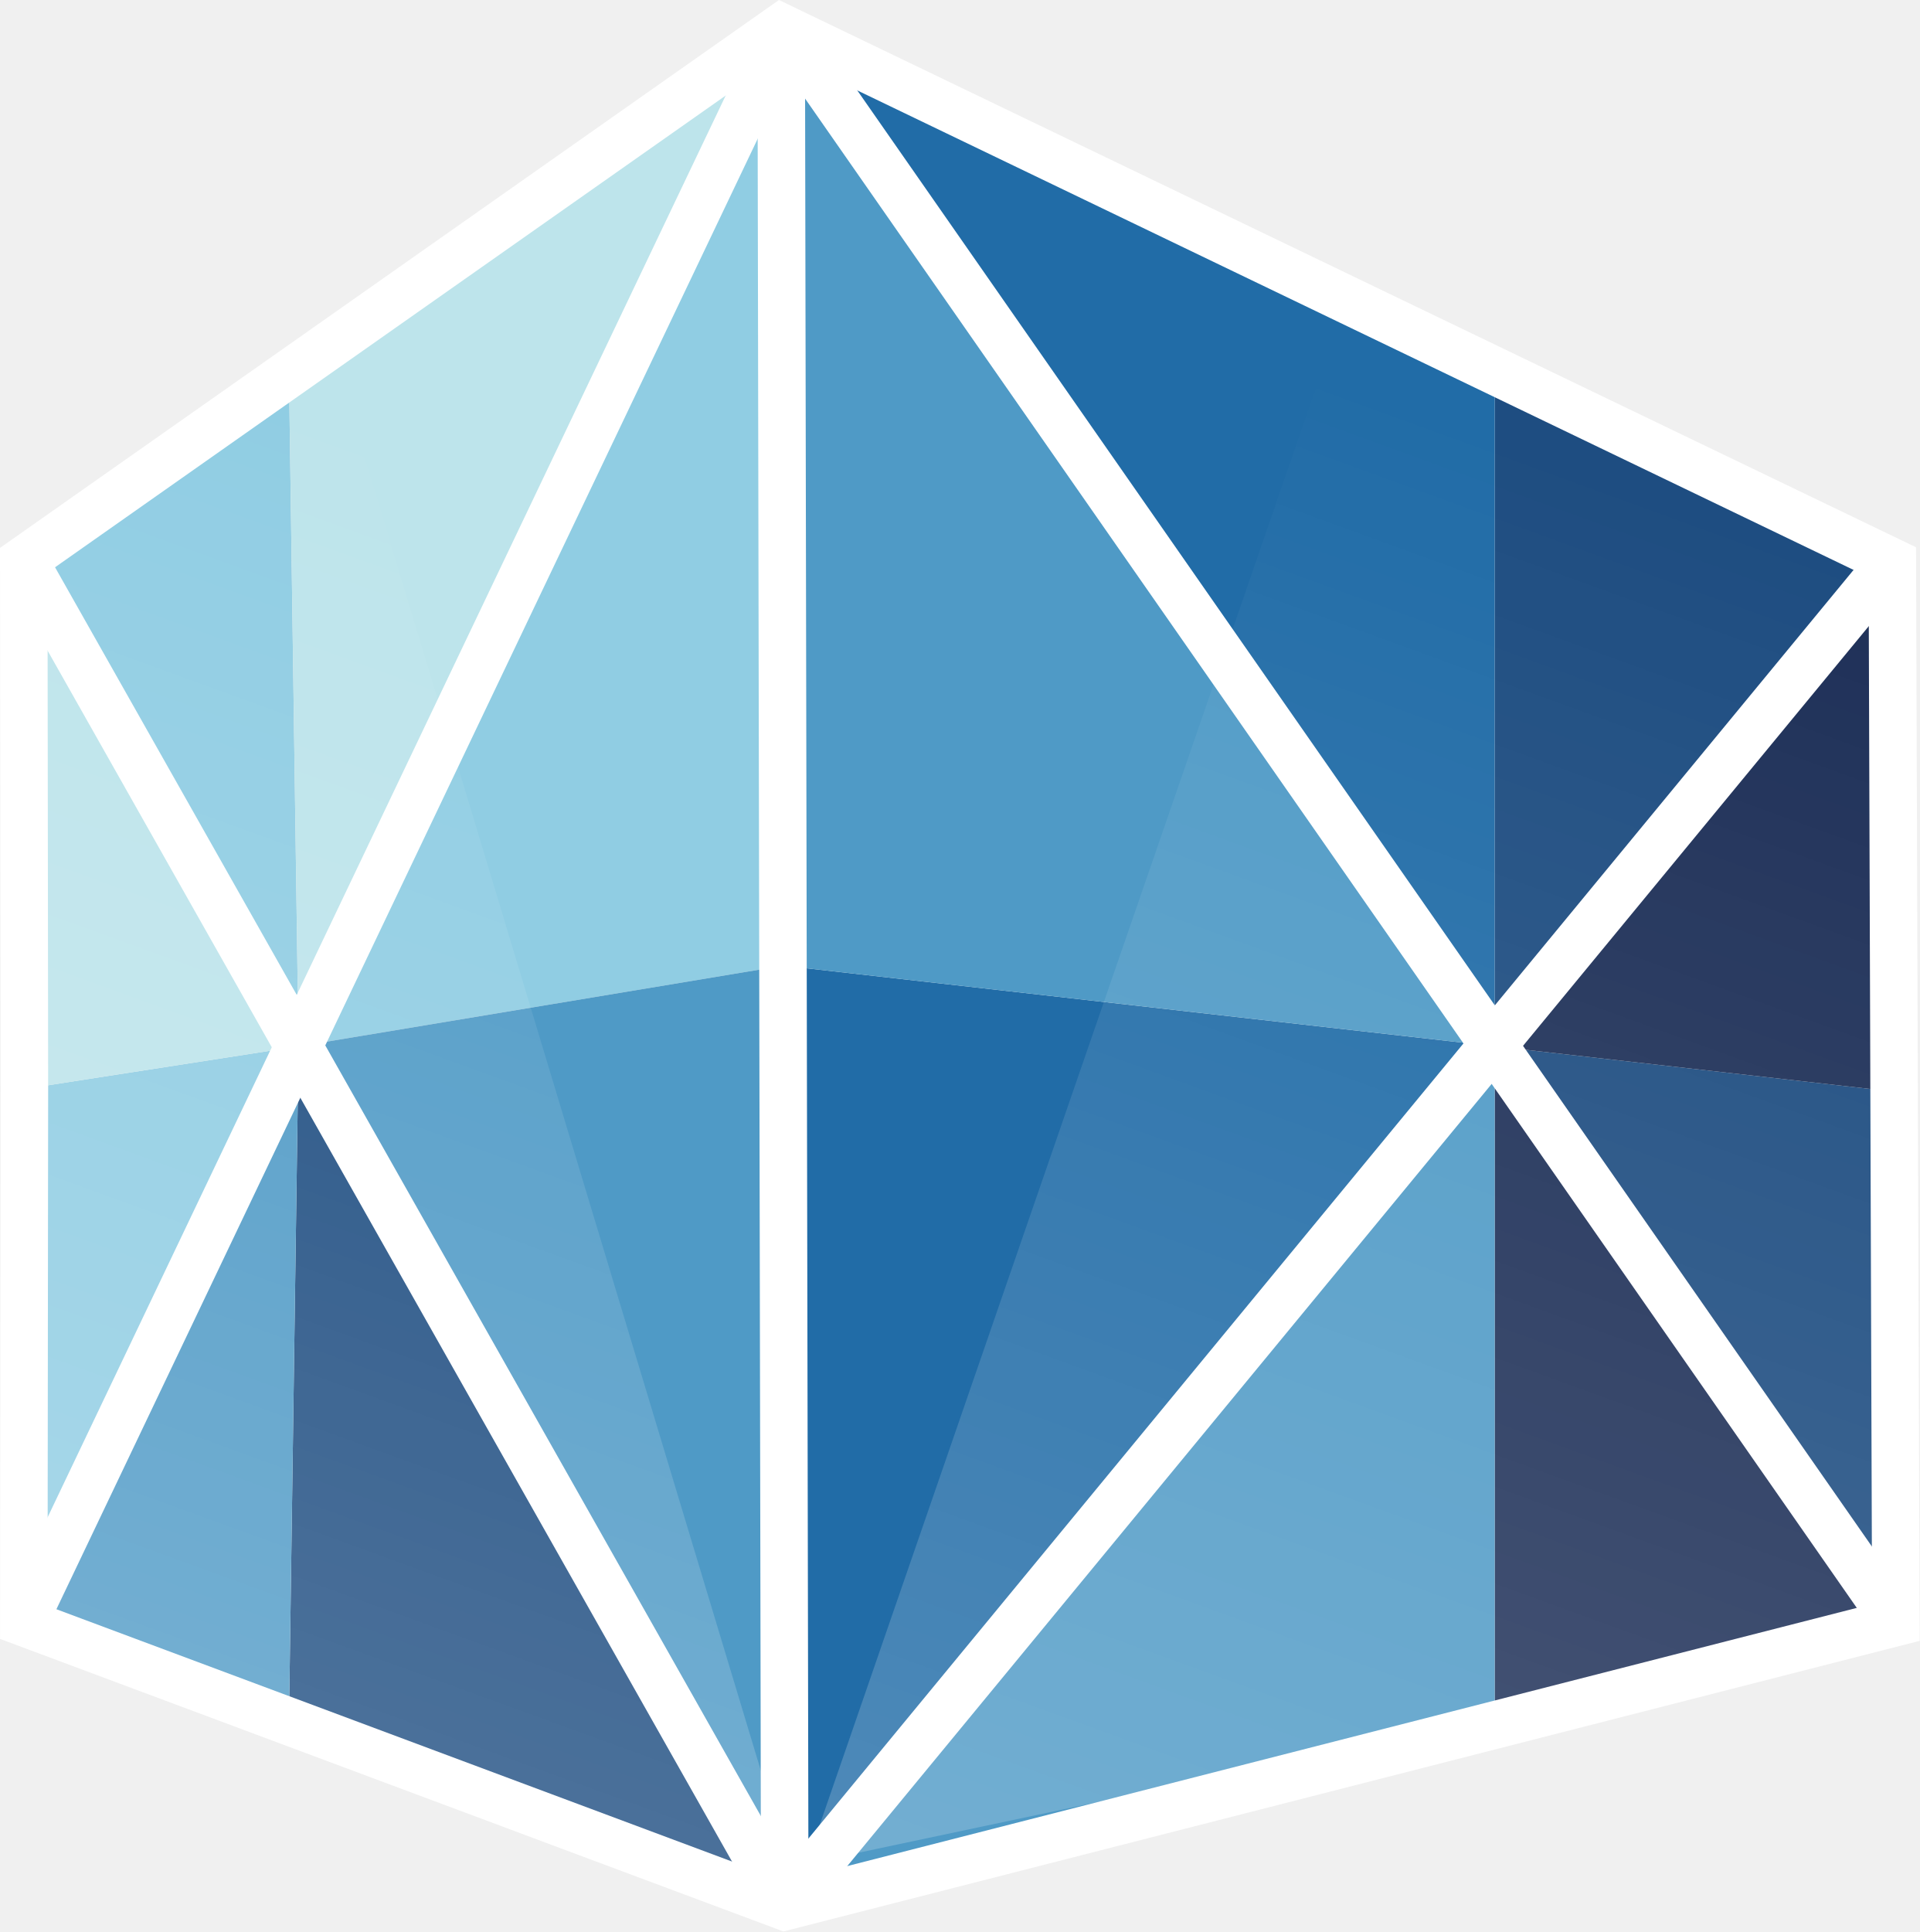
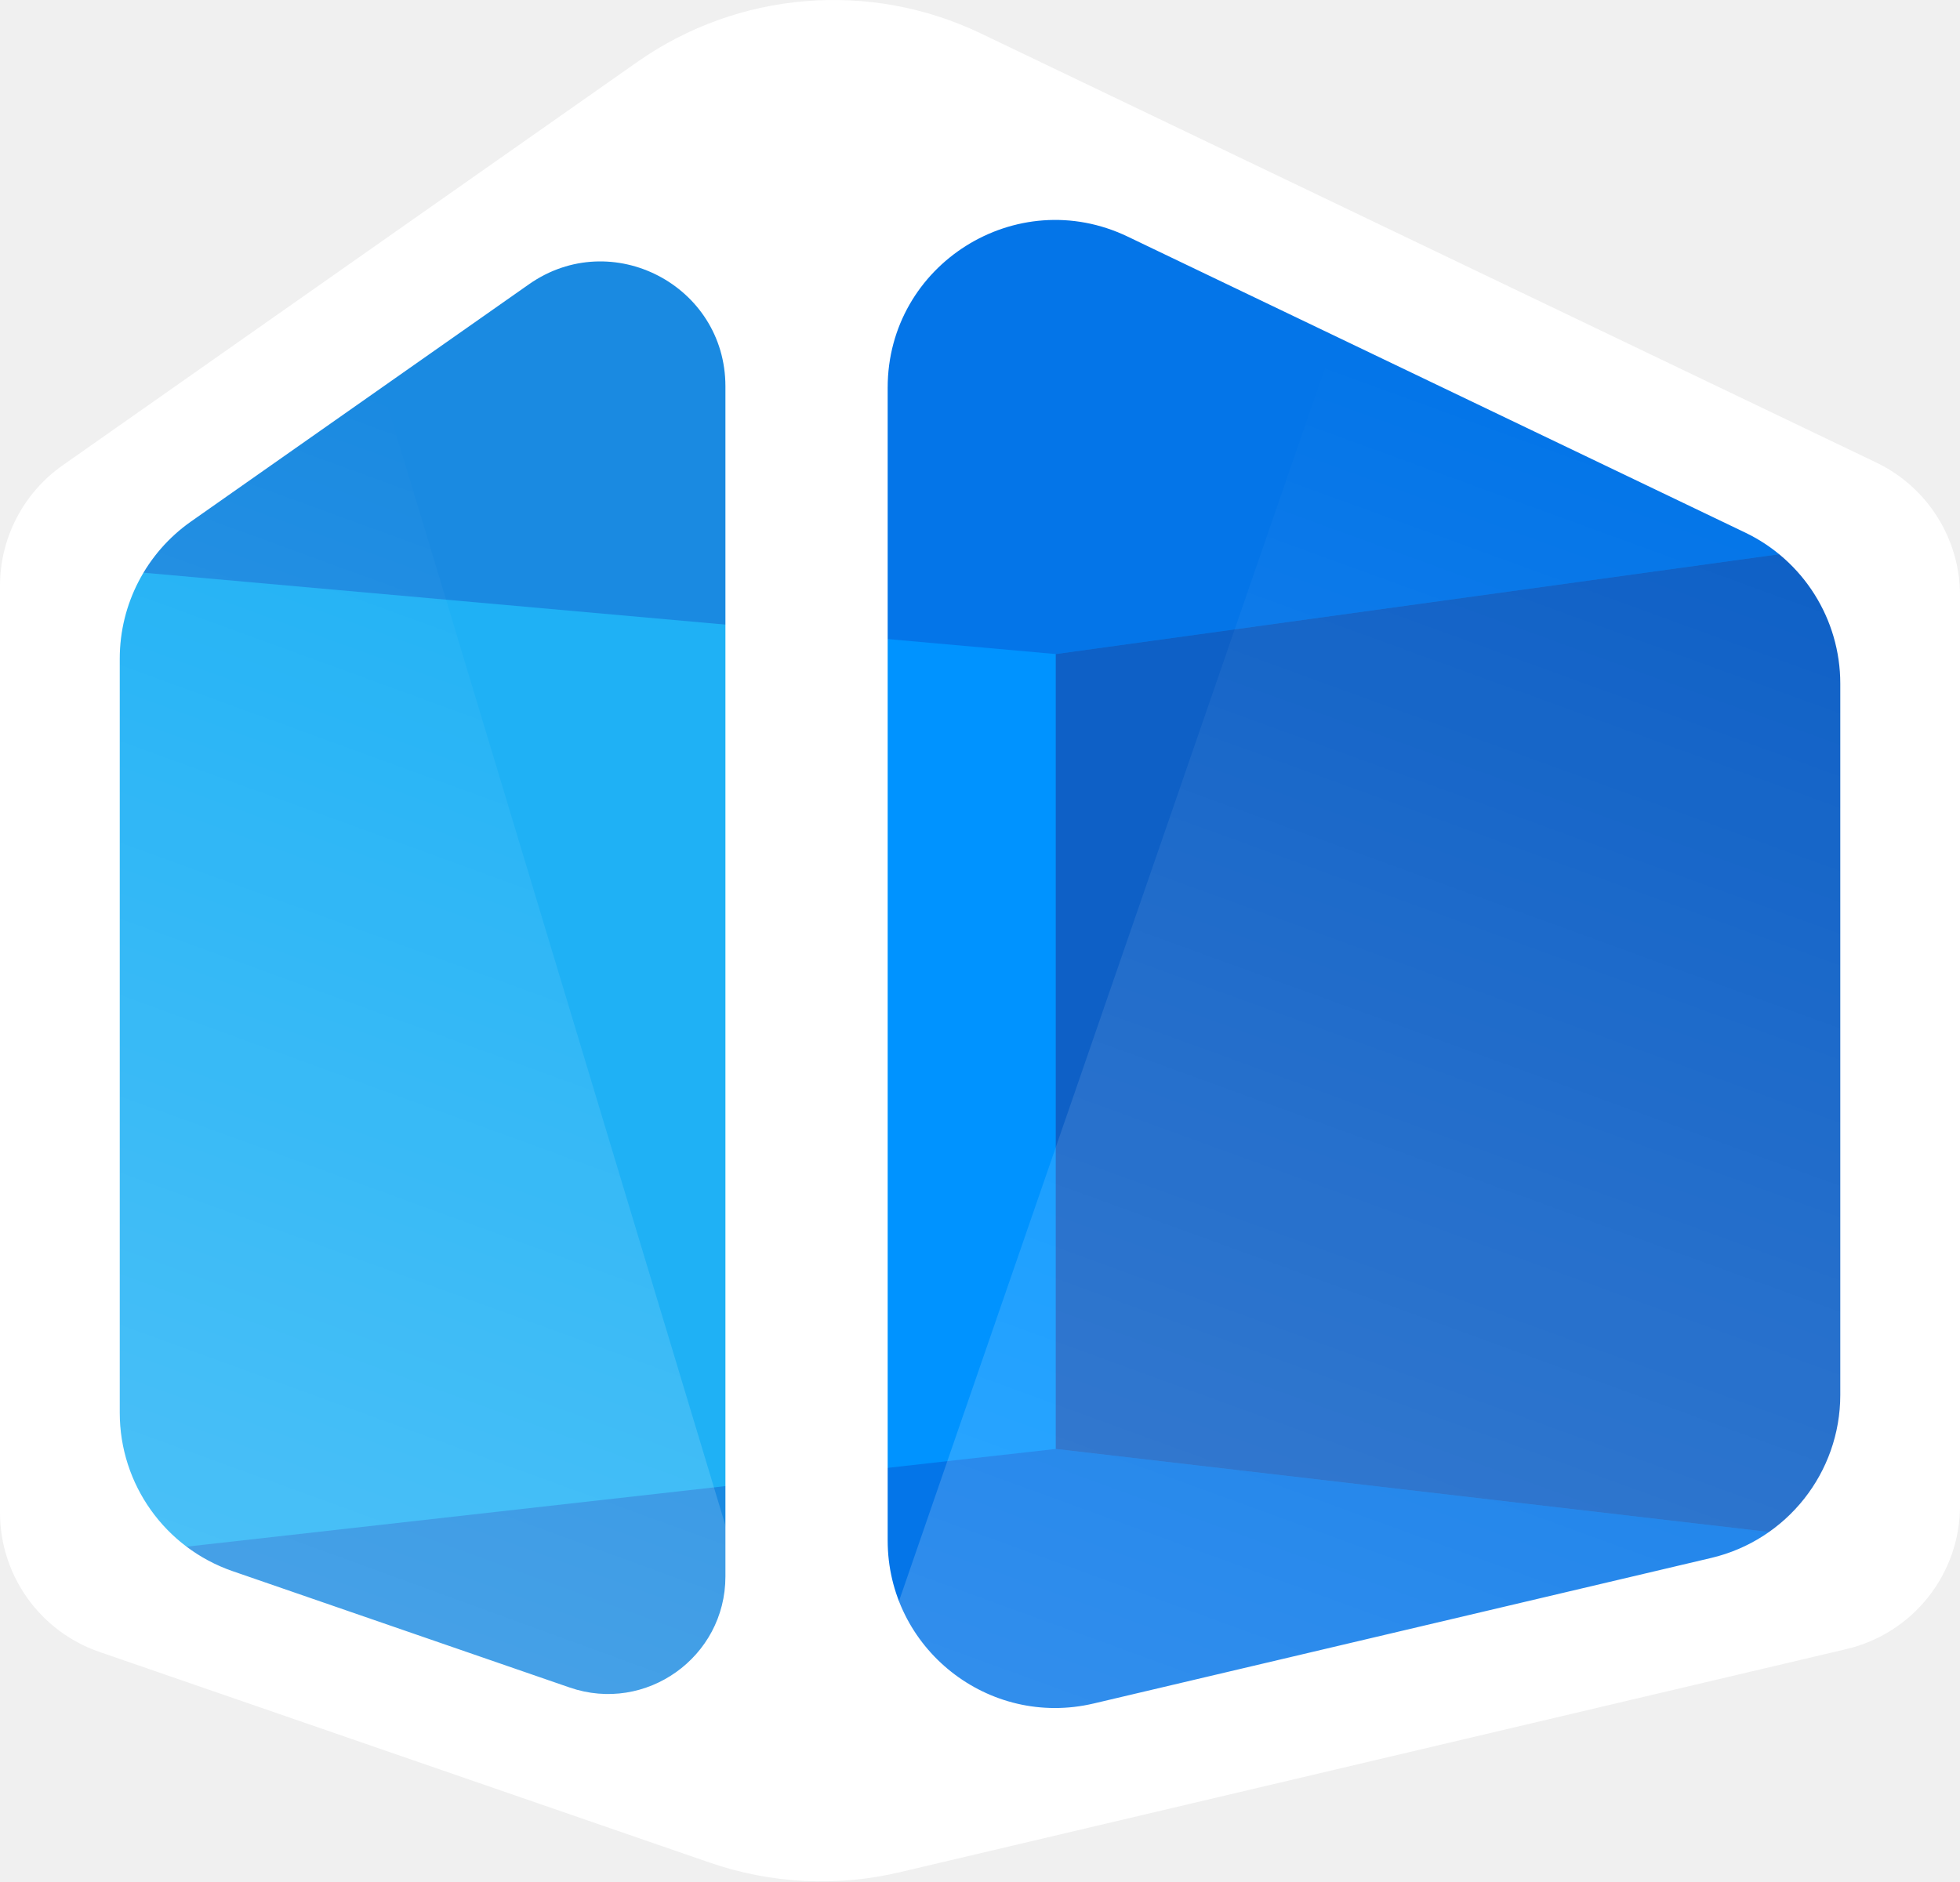
- <svg xmlns="http://www.w3.org/2000/svg" width="322" height="324" viewBox="0 0 322 324" fill="none">
-   <path d="M317.416 94.285L250.718 175.463V62.769L317.416 94.285Z" fill="#1E4D81" />
-   <path d="M250.718 62.769V175.463L131.584 4.603L250.718 62.769Z" fill="#216CA7" />
-   <path d="M250.718 175.463L317.628 183.065L318.006 272.083L250.718 175.463Z" fill="#1E4D81" />
-   <path d="M250.718 175.463L317.416 94.285L317.628 183.065L250.718 175.463Z" fill="#1E3058" />
-   <path d="M250.718 175.463L318.006 272.083L250.718 288.807V175.463Z" fill="#1E3058" />
-   <path d="M250.718 175.463V288.807L131.631 319.739L250.718 175.463Z" fill="#4F9AC6" />
-   <path d="M131.631 319.739L250.718 175.463L131.392 161.945L131.631 319.739Z" fill="#216CA7" />
-   <path d="M131.392 161.945L131.584 4.603L250.718 175.463L131.392 161.945Z" fill="#4F9AC6" />
-   <path d="M131.584 4.603L50.075 175.476L131.392 161.945L131.584 4.603Z" fill="#90CDE3" />
-   <path d="M50.075 175.476L131.631 319.739L131.392 161.945L50.075 175.476Z" fill="#4F9AC6" />
-   <path d="M50.075 175.476L48.468 288.807L131.631 319.739L50.075 175.476Z" fill="#1E4D81" />
-   <path d="M50.075 175.476L48.469 288.807L3.993 272.083L50.075 175.476Z" fill="#4F9AC6" />
-   <path d="M3.993 272.083L50.075 175.476L4.092 182.62L3.993 272.083Z" fill="#90CDE3" />
-   <path d="M4.092 182.62L3.986 93.953L50.075 175.476L4.092 182.62Z" fill="#BDE4EB" />
-   <path d="M3.986 93.953L50.075 175.476L48.468 62.769L3.986 93.953Z" fill="#90CDE3" />
-   <path d="M48.468 62.769L50.075 175.476L131.584 4.603L48.468 62.769Z" fill="#BDE4EB" />
-   <path fill-rule="evenodd" clip-rule="evenodd" d="M130.661 0L321.391 91.778L322 275.173L131.408 323.908L0.006 274.846L0.109 182.624L0.109 182.615L0 91.887L130.661 0ZM131.419 9.206L7.972 96.02L8.076 182.624L7.979 269.319L131.854 315.57L314.012 268.992L313.44 96.793L131.419 9.206Z" fill="white" />
-   <path fill-rule="evenodd" clip-rule="evenodd" d="M127.647 319.886L127.056 4.75L135.023 4.735L135.614 319.871L127.647 319.886Z" fill="white" />
-   <path fill-rule="evenodd" clip-rule="evenodd" d="M134.852 2.325L321.274 269.805L314.738 274.36L128.316 6.881L134.852 2.325Z" fill="white" />
-   <path fill-rule="evenodd" clip-rule="evenodd" d="M0.396 270.368L127.988 2.888L135.179 6.318L7.587 273.798L0.396 270.368Z" fill="white" />
-   <path fill-rule="evenodd" clip-rule="evenodd" d="M320.19 96.845L134.413 322.299L128.264 317.232L314.042 91.779L320.19 96.845Z" fill="white" />
-   <path fill-rule="evenodd" clip-rule="evenodd" d="M128.276 321.892L0.631 96.106L7.567 92.186L135.212 317.971L128.276 321.892Z" fill="white" />
-   <path opacity="0.2" d="M319.938 273.45L135.242 312.562L225.057 52.538L317.043 94.551L319.938 273.45Z" fill="url(#paint0_linear_4030_4598)" />
-   <path opacity="0.2" d="M4.988 276.292L133.822 317.488L55.818 58.945L1.483 95.753L4.988 276.292Z" fill="url(#paint1_linear_4030_4598)" />
+ <svg xmlns="http://www.w3.org/2000/svg" xmlns:xlink="http://www.w3.org/1999/xlink" id="Ebene_2" data-name="Ebene 2" viewBox="0 0 507.36 487.1">
  <defs>
-     <linearGradient id="paint0_linear_4030_4598" x1="210.019" y1="334.657" x2="298.752" y2="90.853" gradientUnits="userSpaceOnUse">
-       <stop stop-color="white" />
-       <stop offset="1" stop-color="white" stop-opacity="0" />
+     <style>
+       .cls-1 {
+         fill: url(#Unbenannter_Verlauf_9-2);
+       }
+ 
+       .cls-1, .cls-2 {
+         opacity: .2;
+       }
+ 
+       .cls-3 {
+         fill: #1fb1f5;
+       }
+ 
+       .cls-4 {
+         fill: rgba(16, 47, 178, .74);
+         opacity: .4;
+       }
+ 
+       .cls-5 {
+         fill: #fff;
+       }
+ 
+       .cls-2 {
+         fill: url(#Unbenannter_Verlauf_9);
+       }
+ 
+       .cls-6 {
+         fill: #1c2d8e;
+         opacity: .5;
+       }
+ 
+       .cls-7 {
+         fill: #0093ff;
+       }
+     </style>
+     <linearGradient id="Unbenannter_Verlauf_9" data-name="Unbenannter Verlauf 9" x1="326.85" y1="501.35" x2="460.51" y2="134.13" gradientUnits="userSpaceOnUse">
+       <stop offset="0" stop-color="#fff" />
+       <stop offset="1" stop-color="#fff" stop-opacity="0" />
    </linearGradient>
-     <linearGradient id="paint1_linear_4030_4598" x1="39.253" y1="284.637" x2="110.751" y2="88.197" gradientUnits="userSpaceOnUse">
-       <stop stop-color="white" />
-       <stop offset="1" stop-color="white" stop-opacity="0" />
-     </linearGradient>
+     <linearGradient id="Unbenannter_Verlauf_9-2" data-name="Unbenannter Verlauf 9" x1="69.64" y1="426.01" x2="177.34" y2="130.13" xlink:href="#Unbenannter_Verlauf_9" />
  </defs>
+   <g id="_3D_Cube_orig" data-name="3D Cube orig">
+     <g>
+       <polygon class="cls-3" points="16.21 146.41 17.85 403.87 162.73 453.89 199.75 434.61 199.75 56.94 150.85 52.36 16.21 146.41" />
+       <polygon class="cls-7" points="222.14 56.94 260.75 32.56 488.05 139.7 485.49 399.86 251.67 460.65 214.22 438.61 222.14 56.94" />
+       <polygon class="cls-4" points="17.85 403.87 273.29 375.15 485.49 399.86 223.13 468.07 17.85 403.87" />
+       <polygon class="cls-4" points="16.21 146.41 273.29 169.34 488.05 139.7 201.12 20.71 16.21 146.41" />
+       <polygon class="cls-6" points="488.05 139.7 273.29 169.34 273.29 375.15 485.49 399.86 488.05 139.7" />
+       <path class="cls-5" d="M164.97,16.04L16.23,120.47C6.06,127.61,0,139.26,0,151.7v239.92c0,16.27,10.32,30.75,25.7,36.06l158.07,54.58c15.81,5.46,32.84,6.32,49.12,2.48l245.08-57.78c17.23-4.06,29.4-19.44,29.4-37.14v-235.64c0-14.68-8.42-28.06-21.66-34.41L253.94,8.68c-28.81-13.81-62.82-10.99-88.97,7.36ZM49.45,135.02l87.48-61.42c21.4-15.02,50.85.28,50.85,26.43v308.14c0,20.89-20.59,35.56-40.33,28.74l-87.23-30.12c-17.49-6.04-29.22-22.5-29.22-41v-195.27c0-14.13,6.89-27.38,18.45-35.5ZM442.94,403.37l-159.83,37.68c-27.23,6.42-53.33-14.24-53.33-42.22V100.37c0-31.93,33.33-52.92,62.13-39.11l159.83,76.62c15.05,7.21,24.63,22.42,24.63,39.11v184.16c0,20.12-13.84,37.6-33.42,42.22Z" />
+       <polygon class="cls-2" points="492.41 409.16 214.22 468.07 349.5 76.42 488.05 139.7 492.41 409.16" />
+       <polygon class="cls-1" points="18.03 413.44 212.08 475.49 94.59 86.07 12.75 141.51 18.03 413.44" />
+     </g>
+   </g>
</svg>
